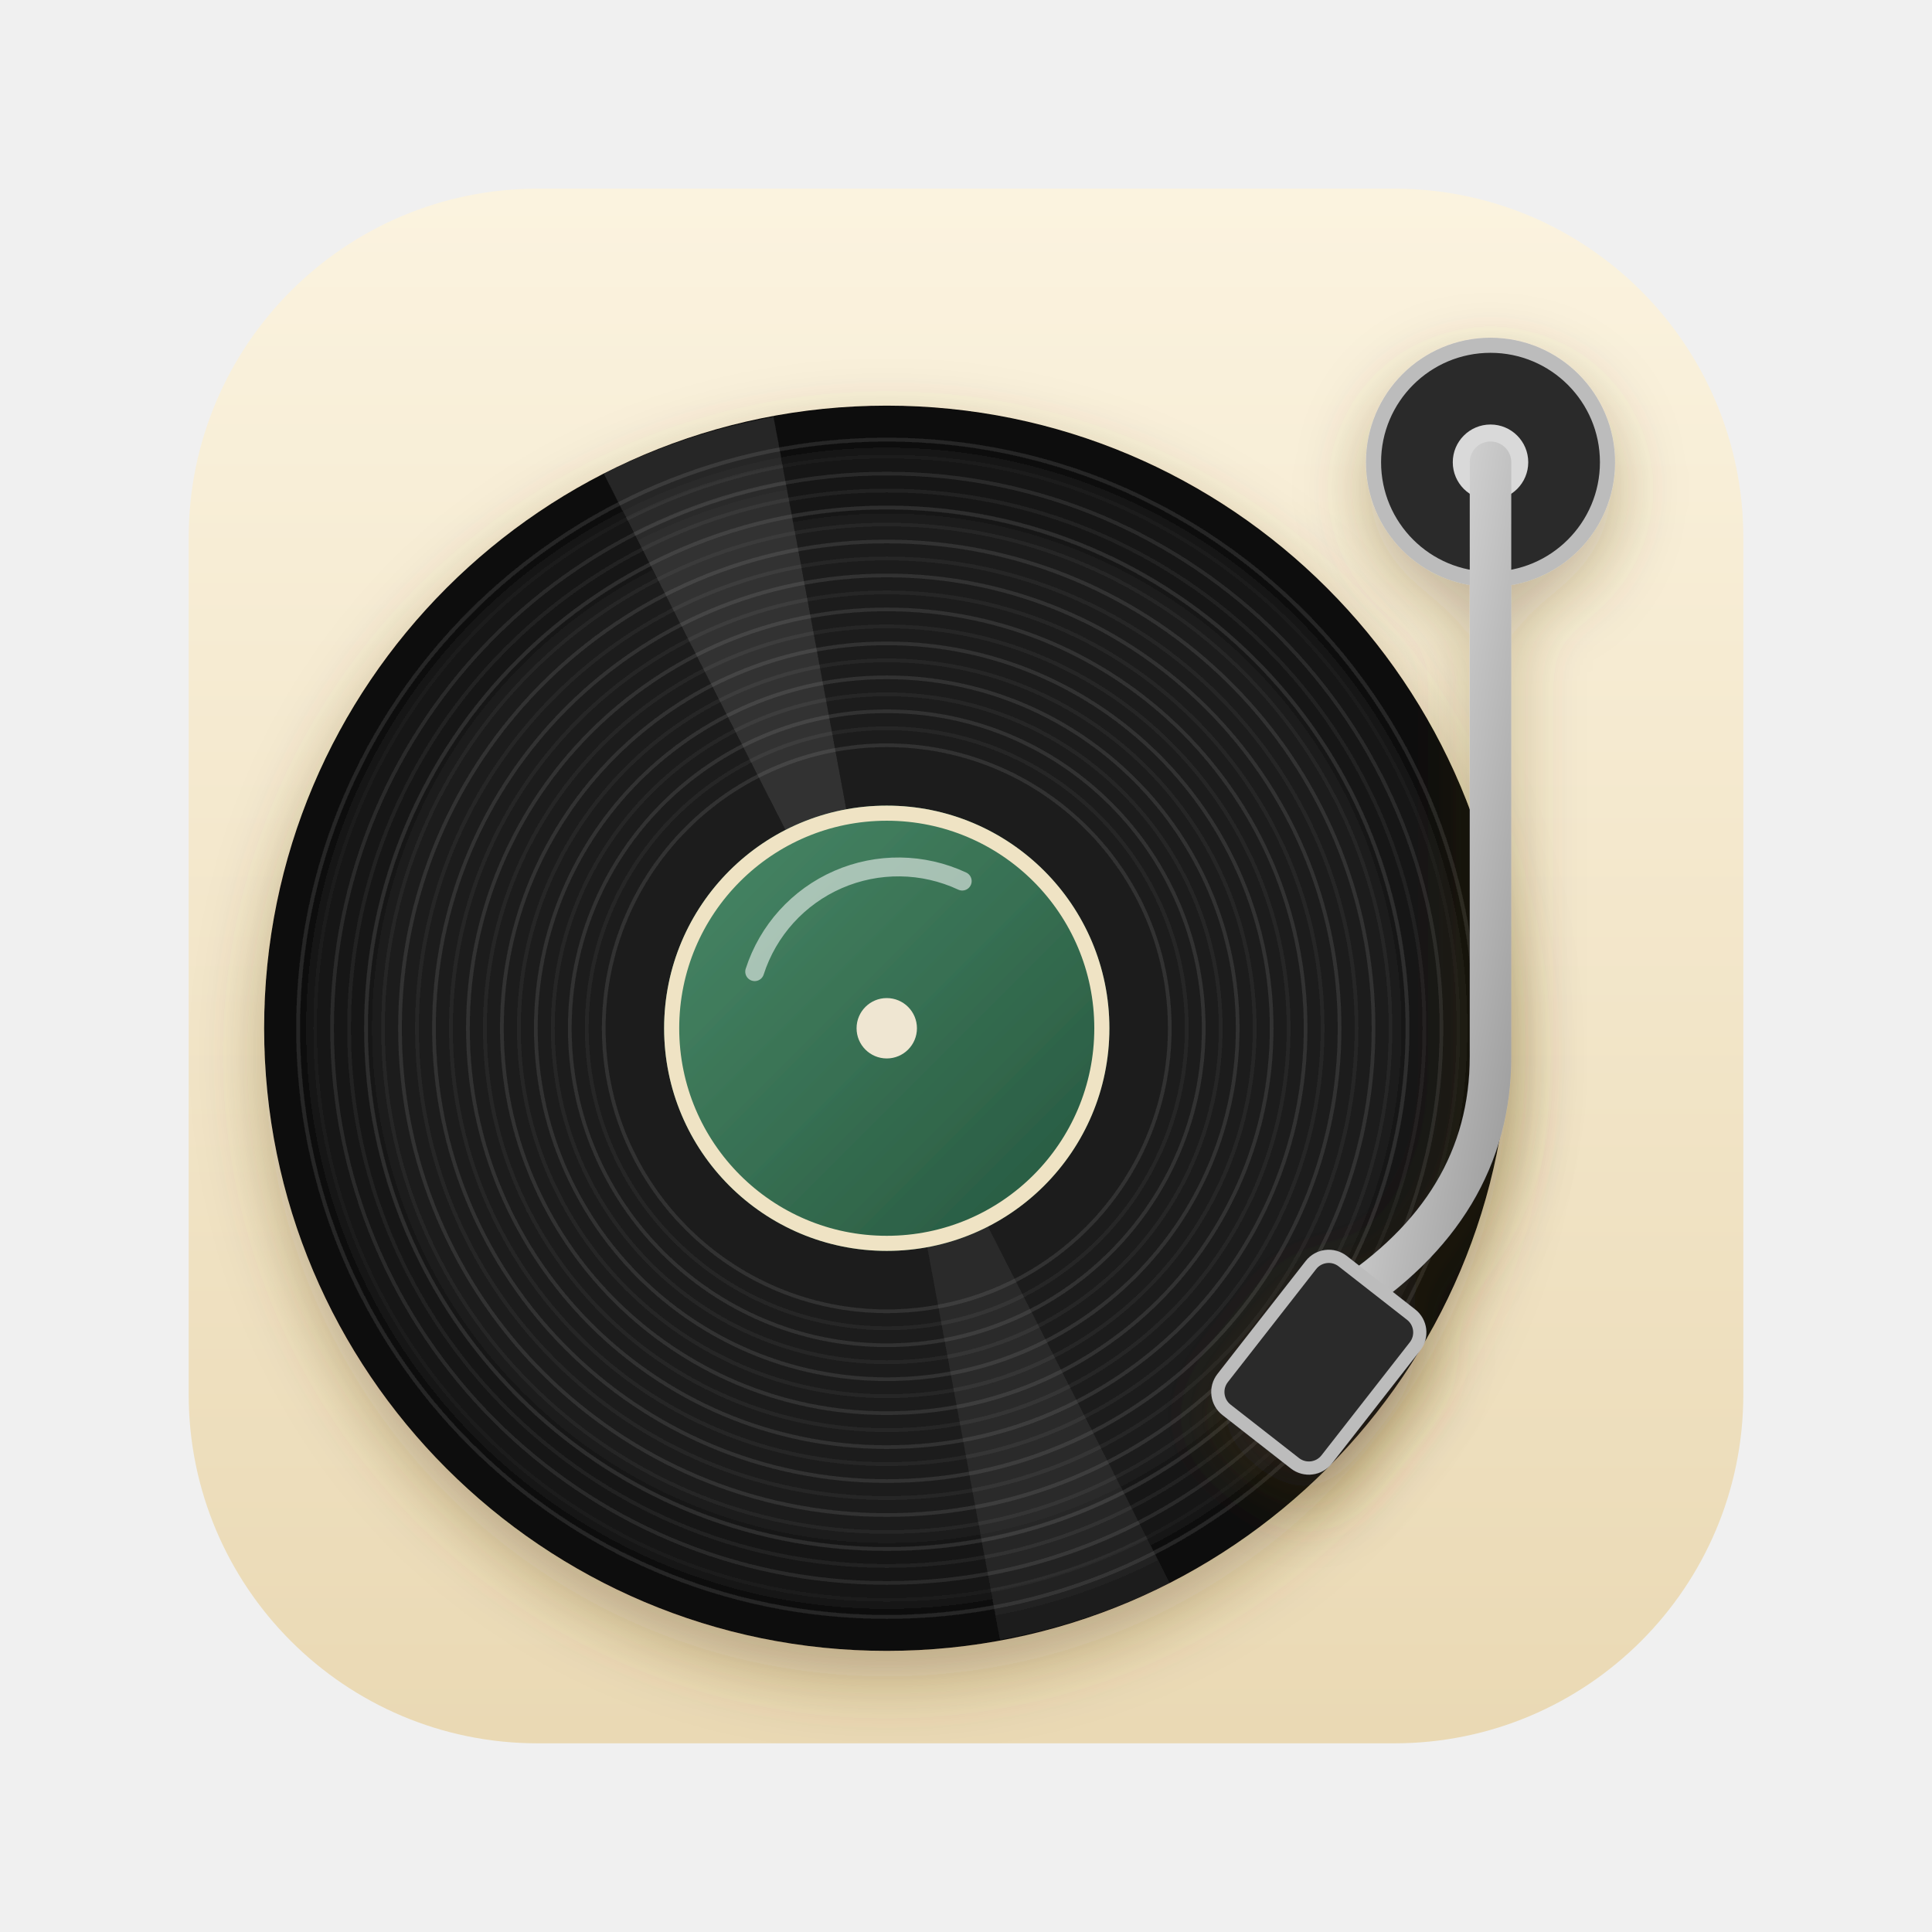
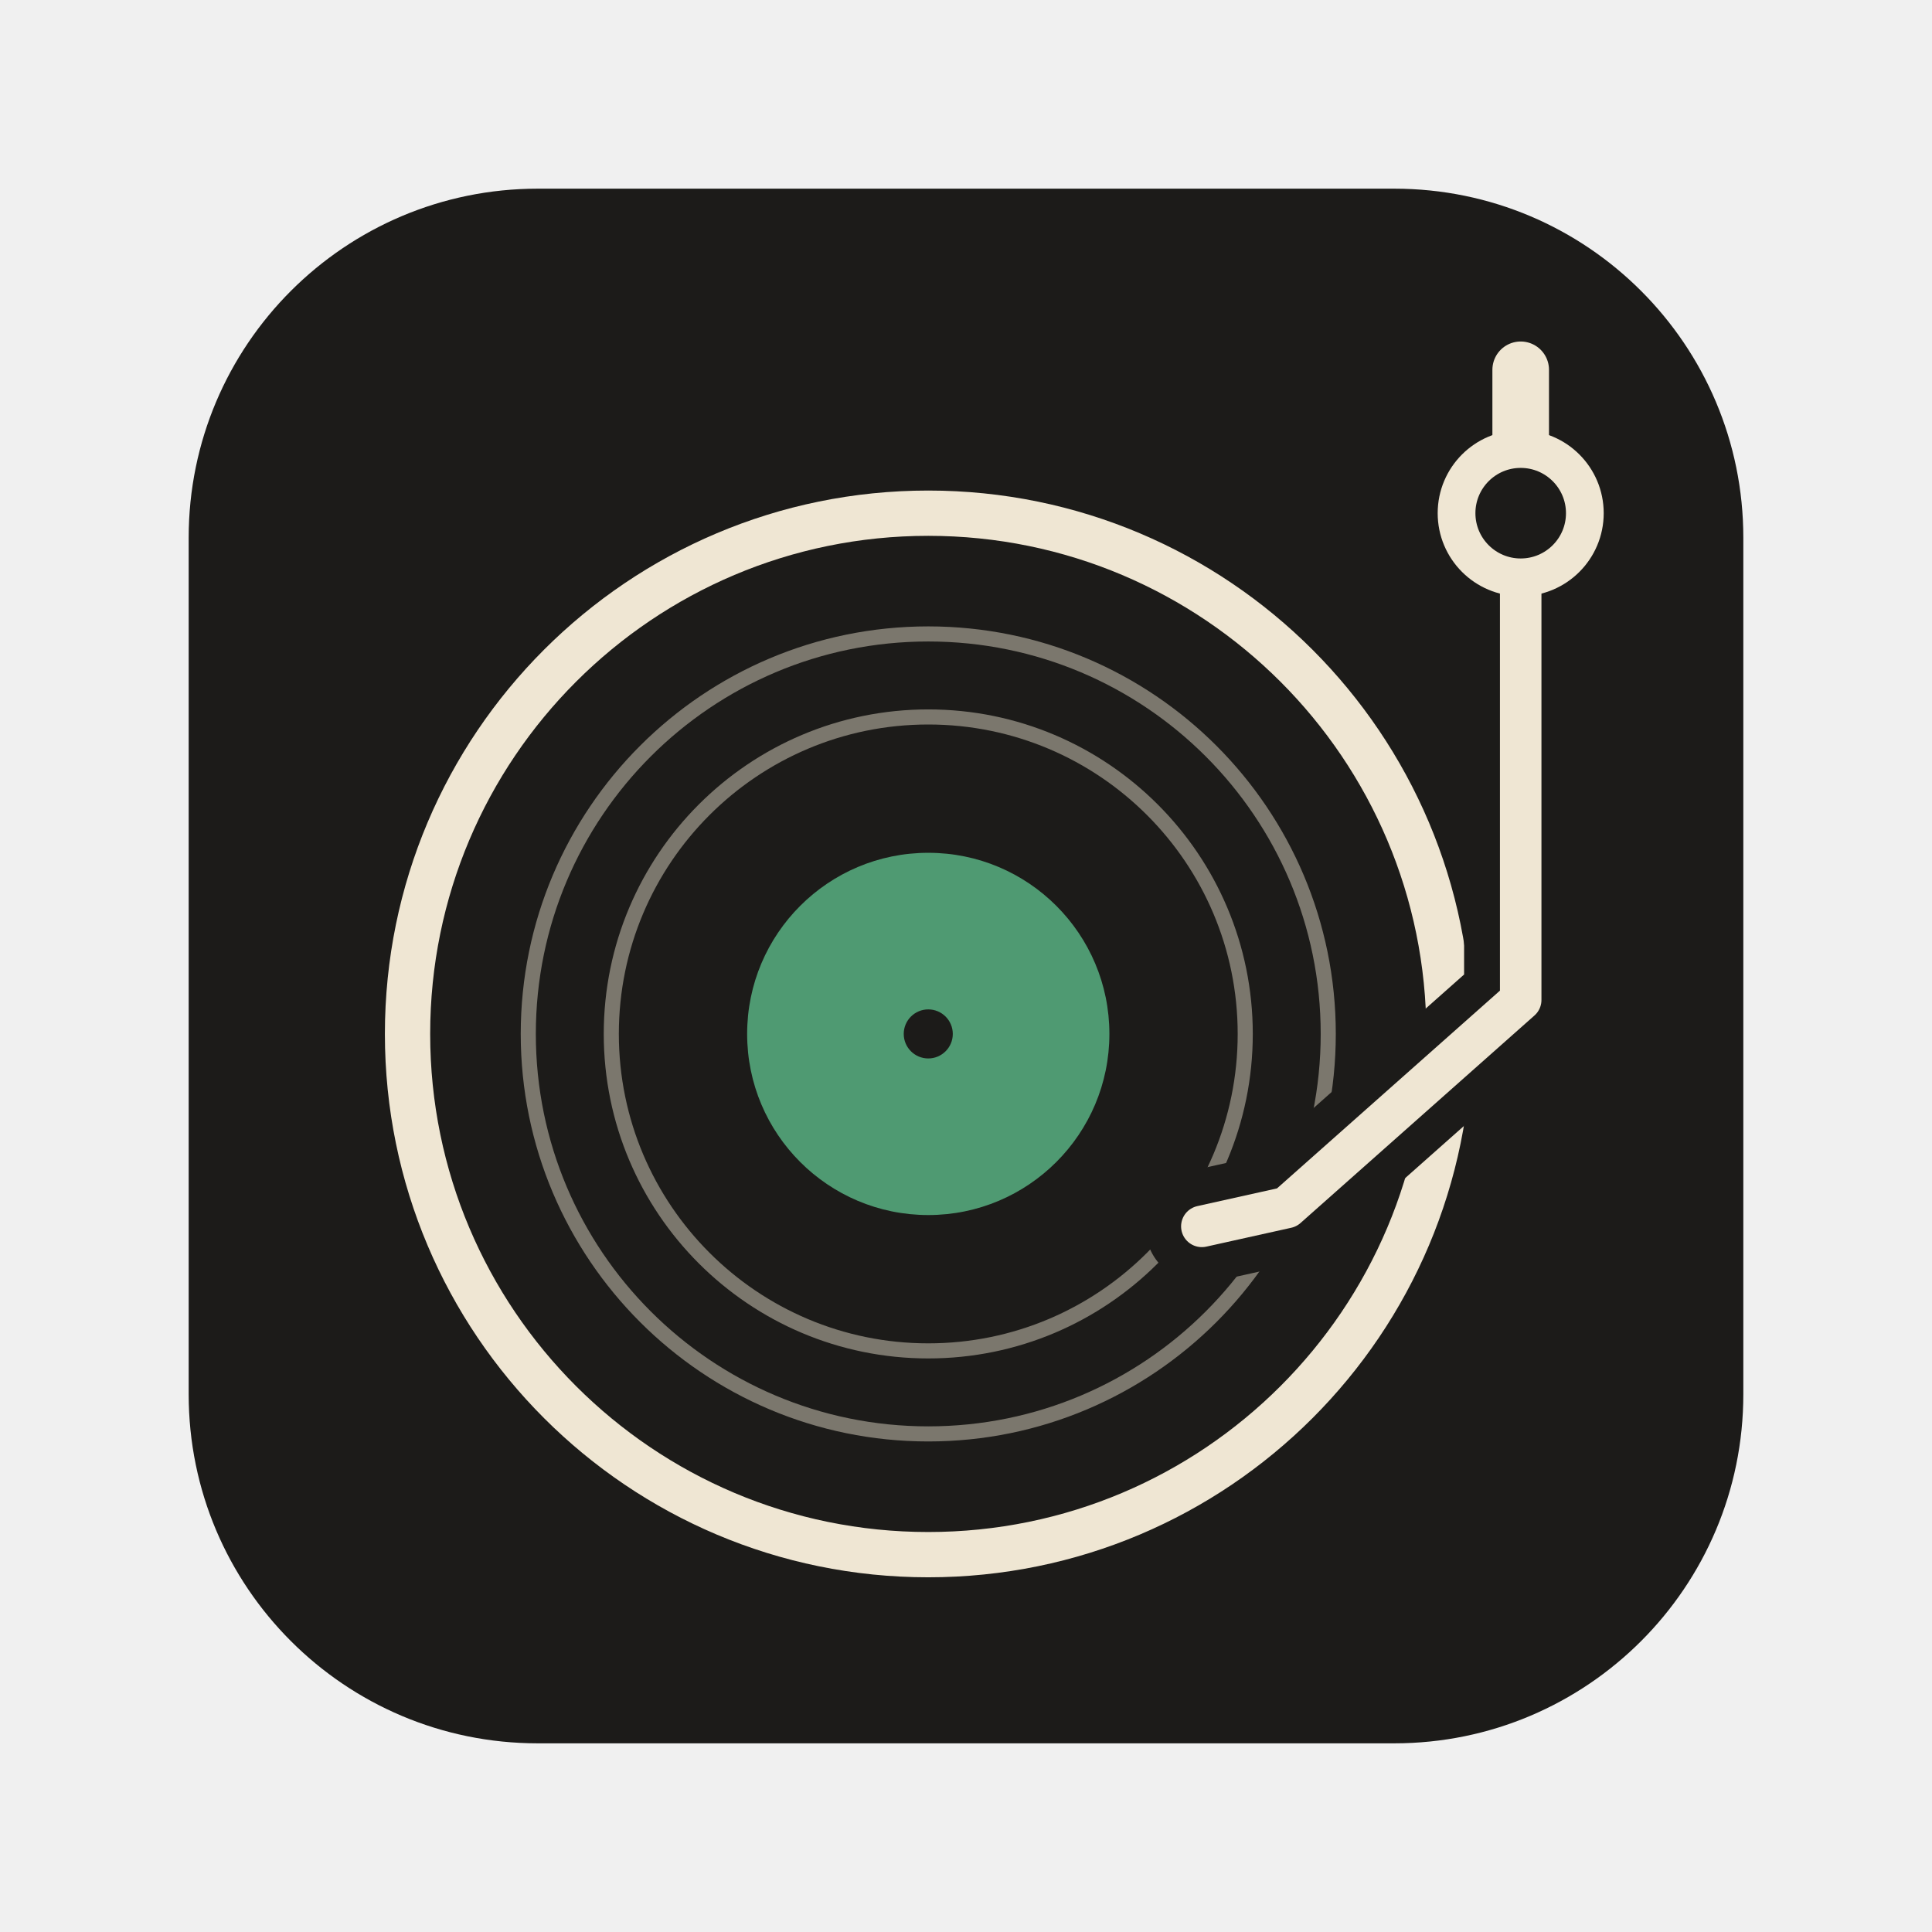
- <svg xmlns="http://www.w3.org/2000/svg" viewBox="0 0 1024 1024" width="1024" height="1024">
-   <defs>
-     <linearGradient id="bg" x1="0" y1="0" x2="0" y2="1">
-       <stop offset="0" stop-color="#fbf3df" />
-       <stop offset="1" stop-color="#ead9b4" />
-     </linearGradient>
-     <radialGradient id="disc" cx="0.5" cy="0.5" r="0.5">
-       <stop offset="0.8" stop-color="#1c1c1c" />
-       <stop offset="1" stop-color="#0d0d0d" />
-     </radialGradient>
-     <linearGradient id="label" x1="0" y1="0" x2="1" y2="1">
-       <stop offset="0" stop-color="#4a8a68" />
-       <stop offset="1" stop-color="#24553d" />
-     </linearGradient>
-     <linearGradient id="arm" x1="0" y1="0" x2="1" y2="1">
-       <stop offset="0" stop-color="#f4f4f4" />
-       <stop offset="1" stop-color="#9c9c9c" />
-     </linearGradient>
-     <filter id="shadow" x="-20%" y="-20%" width="140%" height="140%">
-       <feDropShadow dx="0" dy="14" stdDeviation="18" flood-color="#5a4320" flood-opacity="0.35" />
-     </filter>
-     <clipPath id="body">
-       <rect x="100" y="100" width="824" height="824" rx="185" />
-     </clipPath>
-   </defs>
-   <rect x="100" y="100" width="824" height="824" rx="185" fill="url(#bg)" />
-   <g clip-path="url(#body)">
-     <g transform="translate(470 545)" filter="url(#shadow)">
-       <circle r="330" fill="url(#disc)" />
-       <circle cx="0" cy="0" r="150" fill="none" stroke="#ffffff" stroke-opacity="0.09" stroke-width="2" />
-       <circle cx="0" cy="0" r="159" fill="none" stroke="#ffffff" stroke-opacity="0.05" stroke-width="2" />
-       <circle cx="0" cy="0" r="168" fill="none" stroke="#ffffff" stroke-opacity="0.09" stroke-width="2" />
-       <circle cx="0" cy="0" r="177" fill="none" stroke="#ffffff" stroke-opacity="0.05" stroke-width="2" />
-       <circle cx="0" cy="0" r="186" fill="none" stroke="#ffffff" stroke-opacity="0.09" stroke-width="2" />
-       <circle cx="0" cy="0" r="195" fill="none" stroke="#ffffff" stroke-opacity="0.05" stroke-width="2" />
-       <circle cx="0" cy="0" r="204" fill="none" stroke="#ffffff" stroke-opacity="0.09" stroke-width="2" />
-       <circle cx="0" cy="0" r="213" fill="none" stroke="#ffffff" stroke-opacity="0.05" stroke-width="2" />
-       <circle cx="0" cy="0" r="222" fill="none" stroke="#ffffff" stroke-opacity="0.09" stroke-width="2" />
-       <circle cx="0" cy="0" r="231" fill="none" stroke="#ffffff" stroke-opacity="0.05" stroke-width="2" />
-       <circle cx="0" cy="0" r="240" fill="none" stroke="#ffffff" stroke-opacity="0.09" stroke-width="2" />
-       <circle cx="0" cy="0" r="249" fill="none" stroke="#ffffff" stroke-opacity="0.05" stroke-width="2" />
-       <circle cx="0" cy="0" r="258" fill="none" stroke="#ffffff" stroke-opacity="0.09" stroke-width="2" />
-       <circle cx="0" cy="0" r="267" fill="none" stroke="#ffffff" stroke-opacity="0.05" stroke-width="2" />
-       <circle cx="0" cy="0" r="276" fill="none" stroke="#ffffff" stroke-opacity="0.09" stroke-width="2" />
-       <circle cx="0" cy="0" r="285" fill="none" stroke="#ffffff" stroke-opacity="0.05" stroke-width="2" />
-       <circle cx="0" cy="0" r="294" fill="none" stroke="#ffffff" stroke-opacity="0.09" stroke-width="2" />
-       <circle cx="0" cy="0" r="303" fill="none" stroke="#ffffff" stroke-opacity="0.05" stroke-width="2" />
-       <circle cx="0" cy="0" r="312" fill="none" stroke="#ffffff" stroke-opacity="0.09" stroke-width="2" />
-       <path d="M0 0 L-150 -294 A330 330 0 0 1 -60 -324 Z" fill="#ffffff" opacity="0.10" />
-       <path d="M0 0 L150 294 A330 330 0 0 1 60 324 Z" fill="#ffffff" opacity="0.07" />
-       <circle r="118" fill="url(#label)" />
-       <circle r="114" fill="none" stroke="#efe3c4" stroke-width="8" />
-       <path d="M-70 -30 A80 80 0 0 1 40 -78" fill="none" stroke="#ffffff" stroke-opacity="0.55" stroke-width="10" stroke-linecap="round" />
-       <circle r="16" fill="#efe6d2" />
-     </g>
-     <g filter="url(#shadow)">
-       <circle cx="790" cy="245" r="62" fill="#2a2a2a" />
-       <circle cx="790" cy="245" r="62" fill="none" stroke="#bcbcbc" stroke-width="8" />
-       <circle cx="790" cy="245" r="20" fill="#d9d9d9" />
-       <path d="M790 245 L790 560 Q790 640 712 690" fill="none" stroke="url(#arm)" stroke-width="22" stroke-linecap="round" />
-       <rect x="664" y="672" width="70" height="100" rx="12" transform="rotate(38 699 722)" fill="#2a2a2a" stroke="#bcbcbc" stroke-width="7" />
-     </g>
-   </g>
+ <svg xmlns="http://www.w3.org/2000/svg" viewBox="0 0 1024 1024">
+   <rect x="100" y="100" width="824" height="824" rx="185" fill="#1c1b19" />
+   <circle cx="492" cy="548" r="276" fill="none" stroke="#efe6d3" stroke-width="24" />
+   <circle cx="492" cy="548" r="212" fill="none" stroke="#efe6d3" stroke-width="8" opacity="0.45" />
+   <circle cx="492" cy="548" r="168" fill="none" stroke="#efe6d3" stroke-width="8" opacity="0.45" />
+   <circle cx="492" cy="548" r="96" fill="#4f9a72" />
+   <circle cx="492" cy="548" r="13" fill="#1c1b19" />
+   <path d="M806 272 V530 L682 640 L637 650" fill="none" stroke="#1c1b19" stroke-width="60" stroke-linecap="round" stroke-linejoin="round" />
+   <path d="M806 232 V196" stroke="#efe6d3" stroke-width="30" stroke-linecap="round" />
+   <path d="M806 272 V530 L682 640 L637 650" fill="none" stroke="#efe6d3" stroke-width="22" stroke-linecap="round" stroke-linejoin="round" />
+   <circle cx="806" cy="272" r="34" fill="#1c1b19" stroke="#efe6d3" stroke-width="20" />
</svg>
